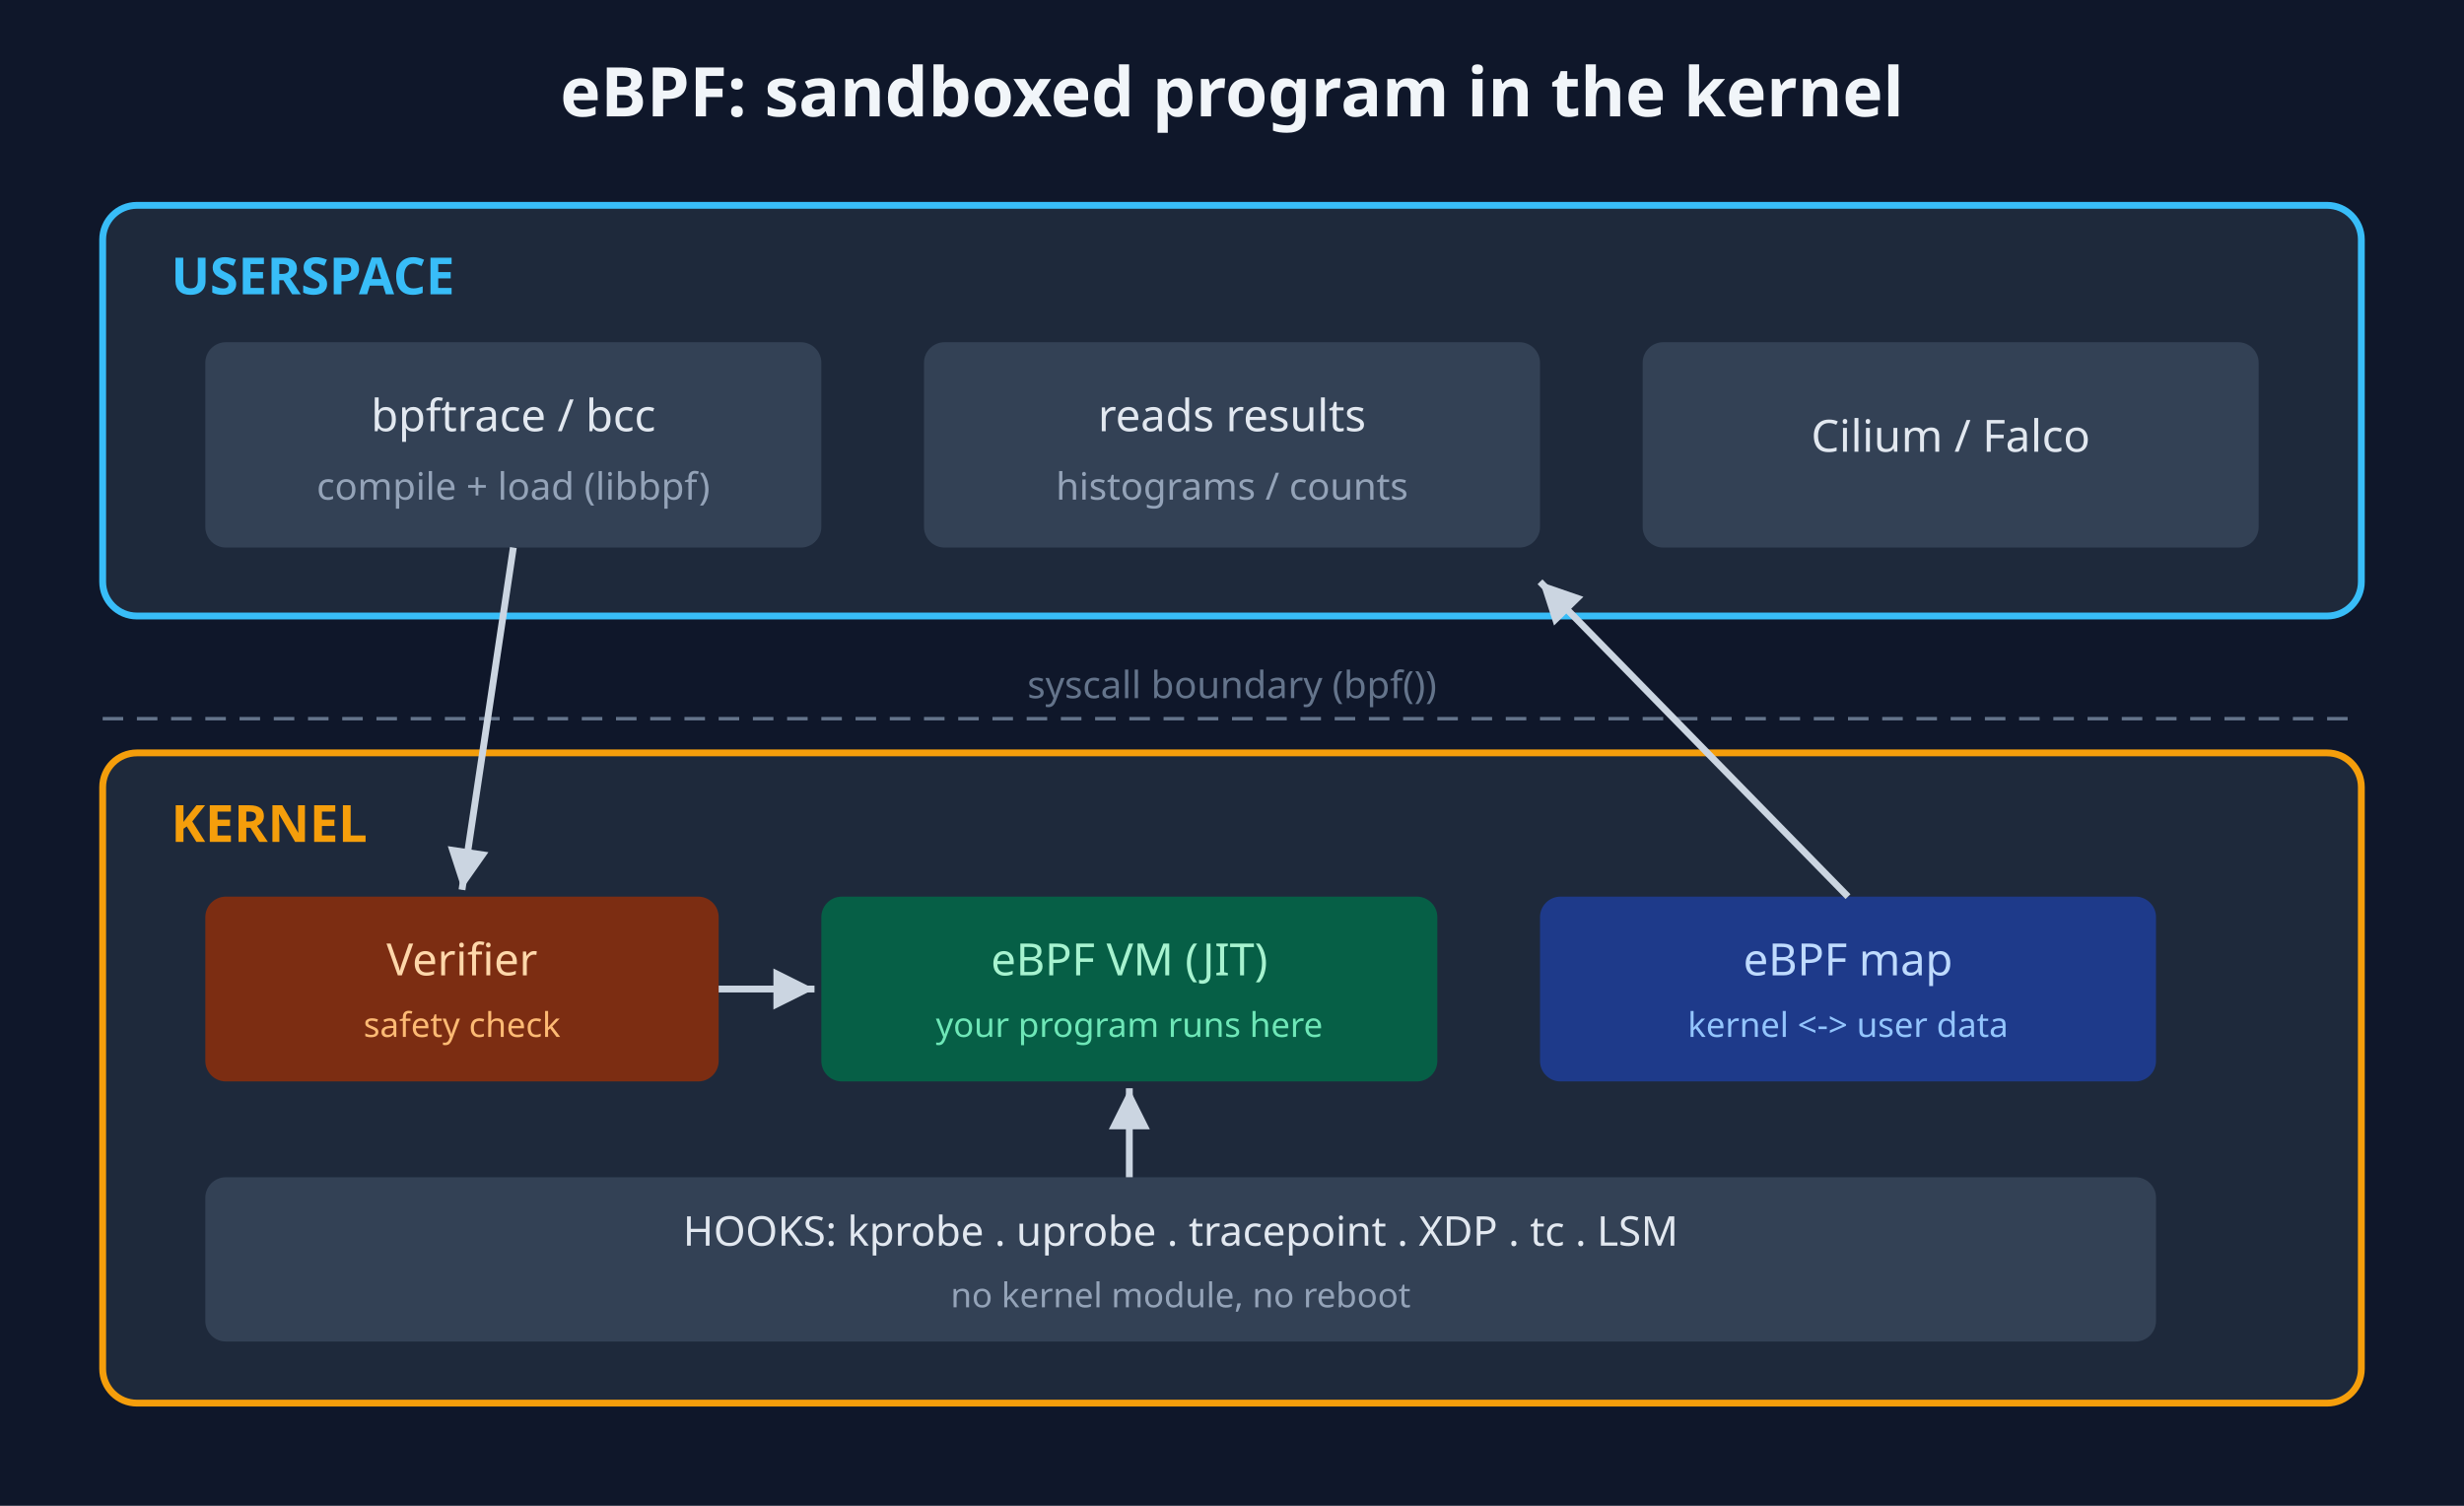
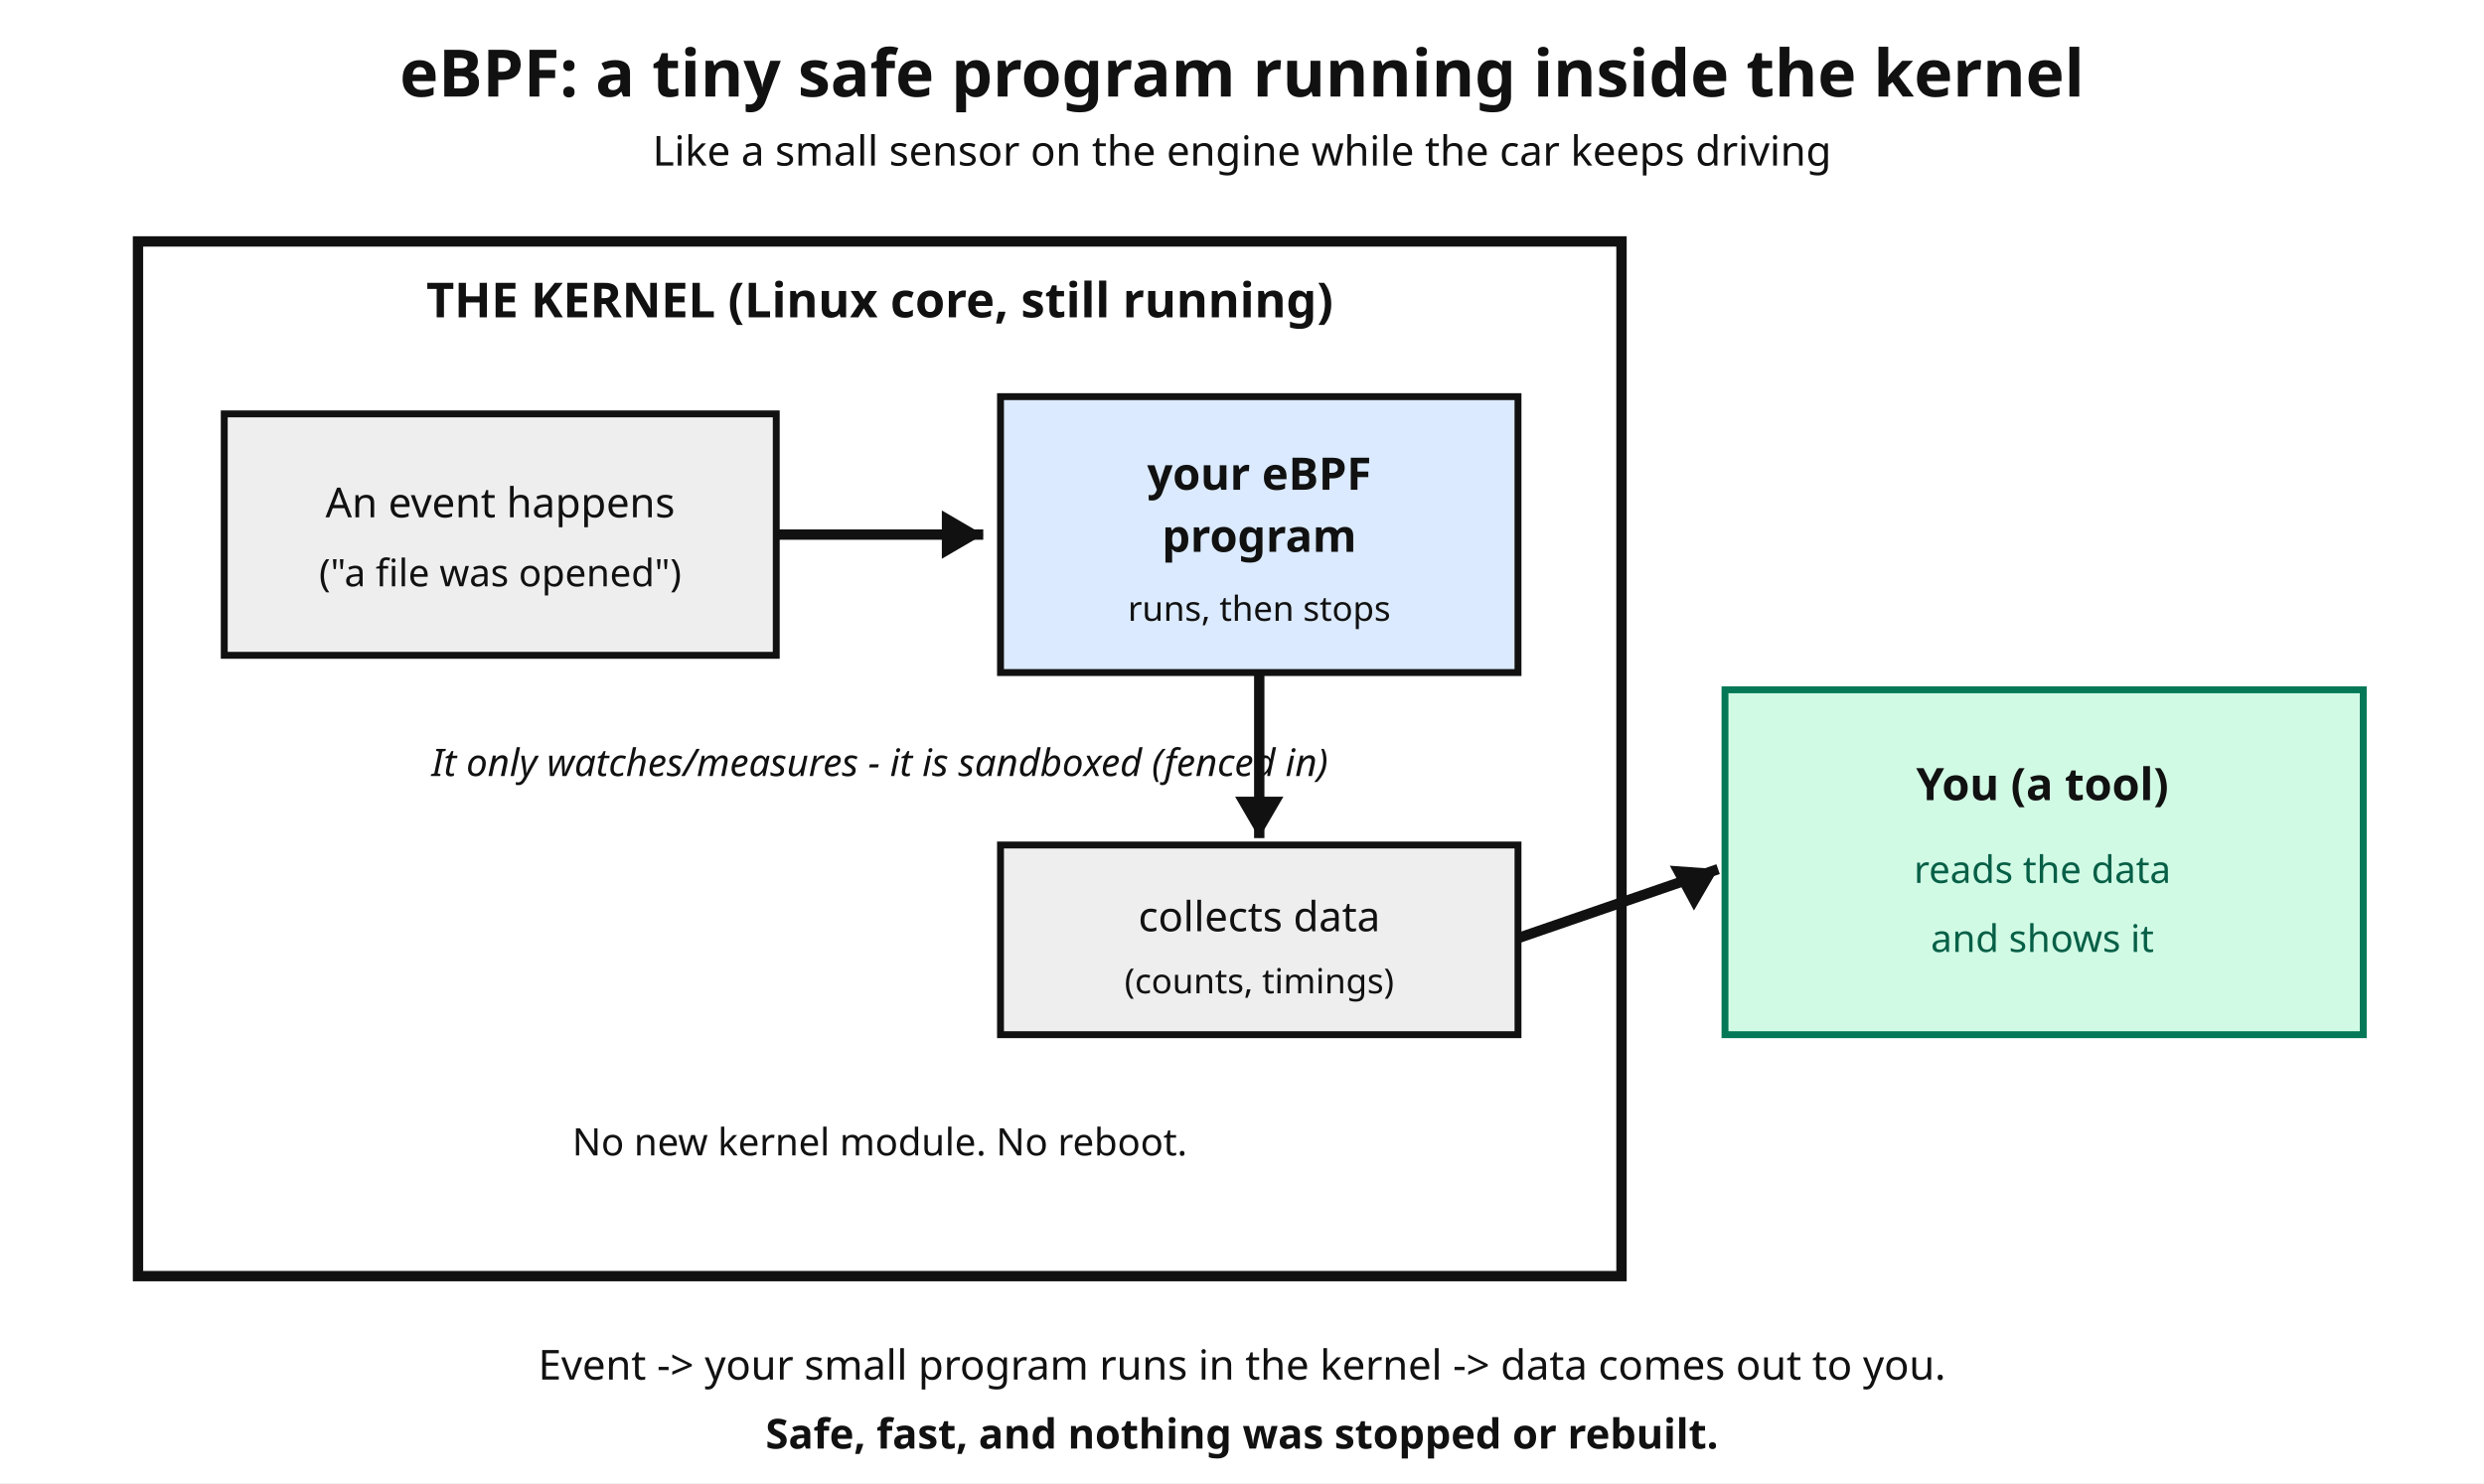
- <svg xmlns="http://www.w3.org/2000/svg" width="720" height="440" viewBox="0 0 720 440" font-family="sans-serif">
-   <rect width="720" height="440" fill="#0f172a" />
-   <text x="360" y="34" fill="#f1f5f9" font-size="20" font-weight="bold" text-anchor="middle">eBPF: sandboxed program in the kernel</text>
-   <rect x="30" y="60" width="660" height="120" rx="10" fill="#1e293b" stroke="#38bdf8" stroke-width="2" />
-   <text x="50" y="86" fill="#38bdf8" font-size="15" font-weight="bold">USERSPACE</text>
-   <rect x="60" y="100" width="180" height="60" rx="6" fill="#334155" />
-   <text x="150" y="126" fill="#e2e8f0" font-size="13" text-anchor="middle">bpftrace / bcc</text>
-   <text x="150" y="146" fill="#94a3b8" font-size="11" text-anchor="middle">compile + load (libbpf)</text>
-   <rect x="270" y="100" width="180" height="60" rx="6" fill="#334155" />
-   <text x="360" y="126" fill="#e2e8f0" font-size="13" text-anchor="middle">reads results</text>
-   <text x="360" y="146" fill="#94a3b8" font-size="11" text-anchor="middle">histograms / counts</text>
-   <rect x="480" y="100" width="180" height="60" rx="6" fill="#334155" />
-   <text x="570" y="132" fill="#e2e8f0" font-size="13" text-anchor="middle">Cilium / Falco</text>
-   <line x1="30" y1="210" x2="690" y2="210" stroke="#64748b" stroke-width="1" stroke-dasharray="6 4" />
-   <text x="360" y="204" fill="#64748b" font-size="11" text-anchor="middle">syscall boundary (bpf())</text>
-   <rect x="30" y="220" width="660" height="190" rx="10" fill="#1e293b" stroke="#f59e0b" stroke-width="2" />
-   <text x="50" y="246" fill="#f59e0b" font-size="15" font-weight="bold">KERNEL</text>
-   <rect x="60" y="262" width="150" height="54" rx="6" fill="#7c2d12" />
-   <text x="135" y="285" fill="#fed7aa" font-size="13" text-anchor="middle">Verifier</text>
-   <text x="135" y="303" fill="#fdba74" font-size="10" text-anchor="middle">safety check</text>
-   <rect x="240" y="262" width="180" height="54" rx="6" fill="#065f46" />
-   <text x="330" y="285" fill="#a7f3d0" font-size="13" text-anchor="middle">eBPF VM (JIT)</text>
-   <text x="330" y="303" fill="#6ee7b7" font-size="10" text-anchor="middle">your program runs here</text>
-   <rect x="450" y="262" width="180" height="54" rx="6" fill="#1e3a8a" />
-   <text x="540" y="285" fill="#bfdbfe" font-size="13" text-anchor="middle">eBPF map</text>
-   <text x="540" y="303" fill="#93c5fd" font-size="10" text-anchor="middle">kernel &lt;-&gt; user data</text>
-   <rect x="60" y="344" width="570" height="48" rx="6" fill="#334155" />
-   <text x="345" y="364" fill="#e2e8f0" font-size="12" text-anchor="middle">HOOKS: kprobe . uprobe . tracepoint . XDP . tc . LSM</text>
-   <text x="345" y="382" fill="#94a3b8" font-size="10" text-anchor="middle">no kernel module, no reboot</text>
-   <defs>
-     <marker id="a" markerWidth="9" markerHeight="9" refX="6" refY="3" orient="auto">
-       <path d="M0,0 L6,3 L0,6 Z" fill="#cbd5e1" />
-     </marker>
-   </defs>
-   <line x1="150" y1="160" x2="135" y2="260" stroke="#cbd5e1" stroke-width="2" marker-end="url(#a)" />
-   <line x1="210" y1="289" x2="238" y2="289" stroke="#cbd5e1" stroke-width="2" marker-end="url(#a)" />
-   <line x1="540" y1="262" x2="450" y2="170" stroke="#cbd5e1" stroke-width="2" marker-end="url(#a)" />
-   <line x1="330" y1="344" x2="330" y2="318" stroke="#cbd5e1" stroke-width="2" marker-end="url(#a)" />
+ <svg xmlns="http://www.w3.org/2000/svg" width="720" height="430" viewBox="0 0 720 430" font-family="sans-serif">
+   <rect width="720" height="430" fill="#ffffff" />
+   <text x="360" y="28" text-anchor="middle" font-size="19" font-weight="bold" fill="#111">eBPF: a tiny safe program running inside the kernel</text>
+   <text x="360" y="48" text-anchor="middle" font-size="12" fill="#111">Like a small sensor on the engine while the car keeps driving</text>
+   <rect x="40" y="70" width="430" height="300" fill="#ffffff" stroke="#111" stroke-width="3" />
+   <text x="255" y="92" text-anchor="middle" font-size="14" font-weight="bold" fill="#111">THE KERNEL (Linux core, still running)</text>
+   <rect x="65" y="120" width="160" height="70" fill="#eeeeee" stroke="#111" stroke-width="2" />
+   <text x="145" y="150" text-anchor="middle" font-size="12" fill="#111">An event happens</text>
+   <text x="145" y="170" text-anchor="middle" font-size="11" fill="#111">("a file was opened")</text>
+   <line x1="225" y1="155" x2="285" y2="155" stroke="#111" stroke-width="3" />
+   <polygon points="285,155 273,148 273,162" fill="#111" />
+   <rect x="290" y="115" width="150" height="80" fill="#dbeafe" stroke="#111" stroke-width="2" />
+   <text x="365" y="142" text-anchor="middle" font-size="13" font-weight="bold" fill="#111">your eBPF</text>
+   <text x="365" y="160" text-anchor="middle" font-size="13" font-weight="bold" fill="#111">program</text>
+   <text x="365" y="180" text-anchor="middle" font-size="10" fill="#111">runs, then stops</text>
+   <text x="255" y="225" text-anchor="middle" font-size="11" font-style="italic" fill="#111">It only watches/measures - it is sandboxed (fenced in)</text>
+   <rect x="290" y="245" width="150" height="55" fill="#eeeeee" stroke="#111" stroke-width="2" />
+   <text x="365" y="270" text-anchor="middle" font-size="12" fill="#111">collects data</text>
+   <text x="365" y="288" text-anchor="middle" font-size="10" fill="#111">(counts, timings)</text>
+   <line x1="365" y1="195" x2="365" y2="243" stroke="#111" stroke-width="3" />
+   <polygon points="365,243 358,231 372,231" fill="#111" />
+   <text x="255" y="335" text-anchor="middle" font-size="11" fill="#111">No new kernel module. No reboot.</text>
+   <rect x="500" y="200" width="185" height="100" fill="#d1fae5" stroke="#047857" stroke-width="2" />
+   <text x="592" y="232" text-anchor="middle" font-size="13" font-weight="bold" fill="#111">You (a tool)</text>
+   <text x="592" y="256" text-anchor="middle" font-size="11" fill="#065f46">reads the data</text>
+   <text x="592" y="276" text-anchor="middle" font-size="11" fill="#065f46">and shows it</text>
+   <line x1="440" y1="272" x2="498" y2="252" stroke="#111" stroke-width="3" />
+   <polygon points="498,252 484,251 491,264" fill="#111" />
+   <text x="360" y="400" text-anchor="middle" font-size="12" fill="#111">Event -&gt; your small program runs in the kernel -&gt; data comes out to you.</text>
+   <text x="360" y="420" text-anchor="middle" font-size="12" font-weight="bold" fill="#111">Safe, fast, and nothing was stopped or rebuilt.</text>
</svg>
